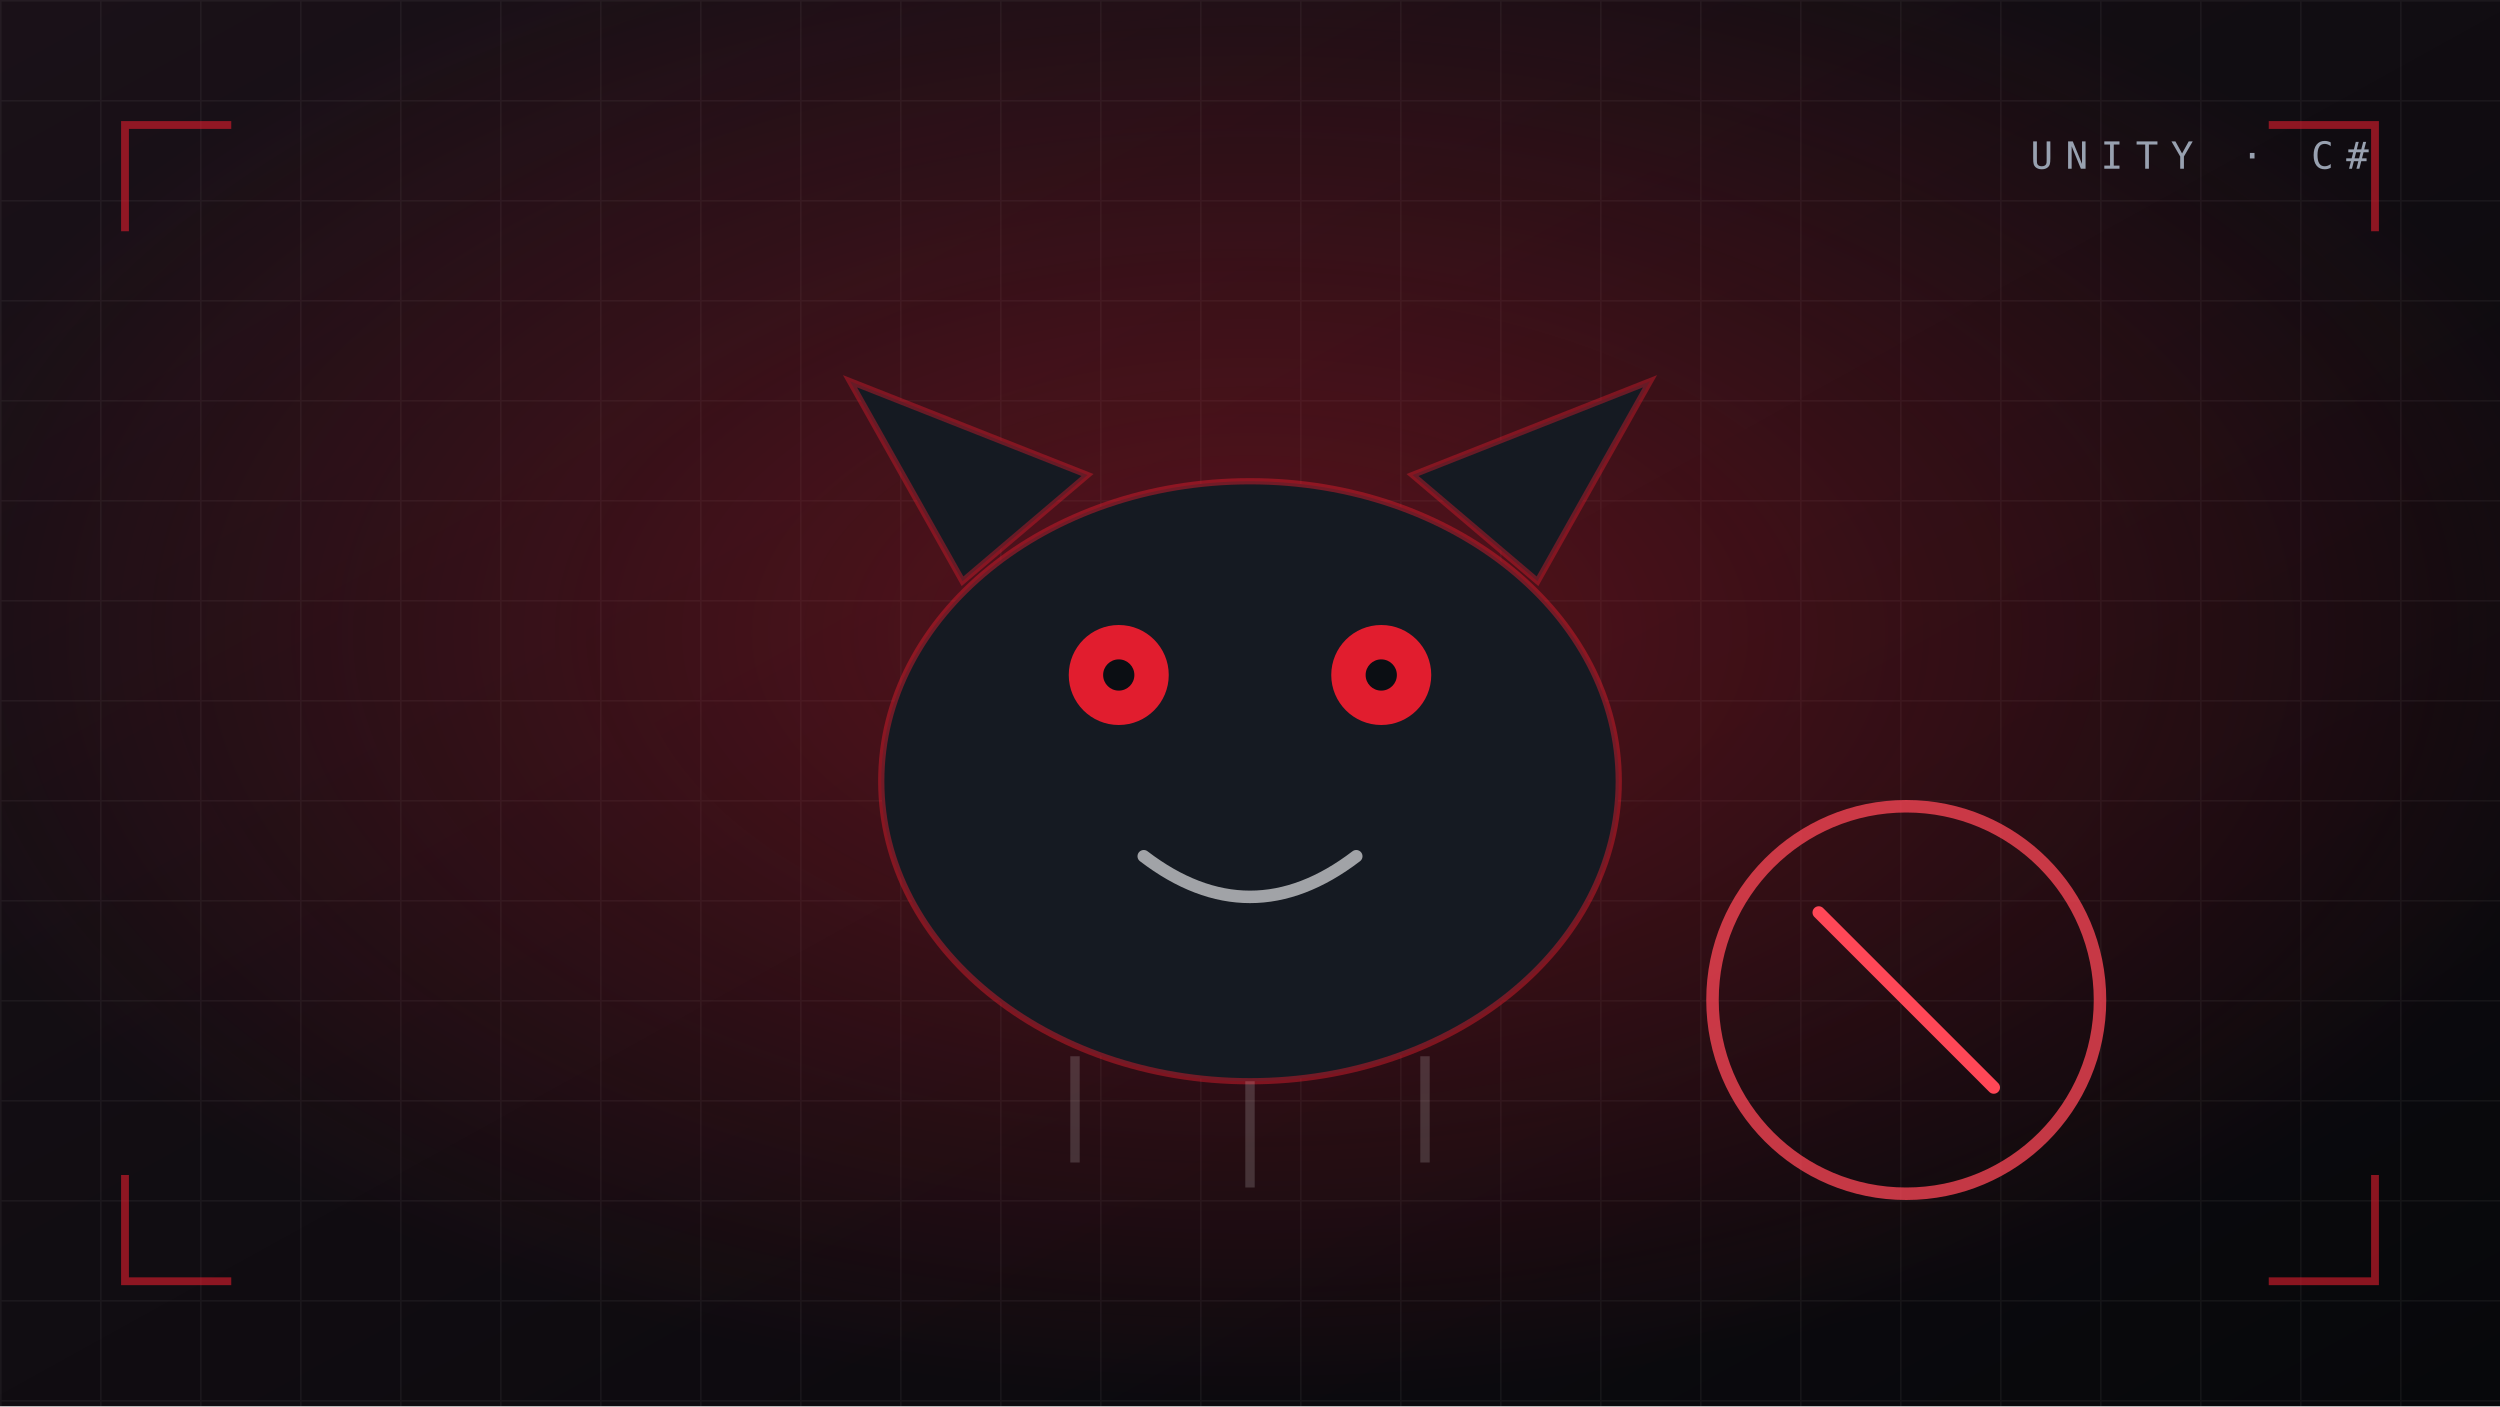
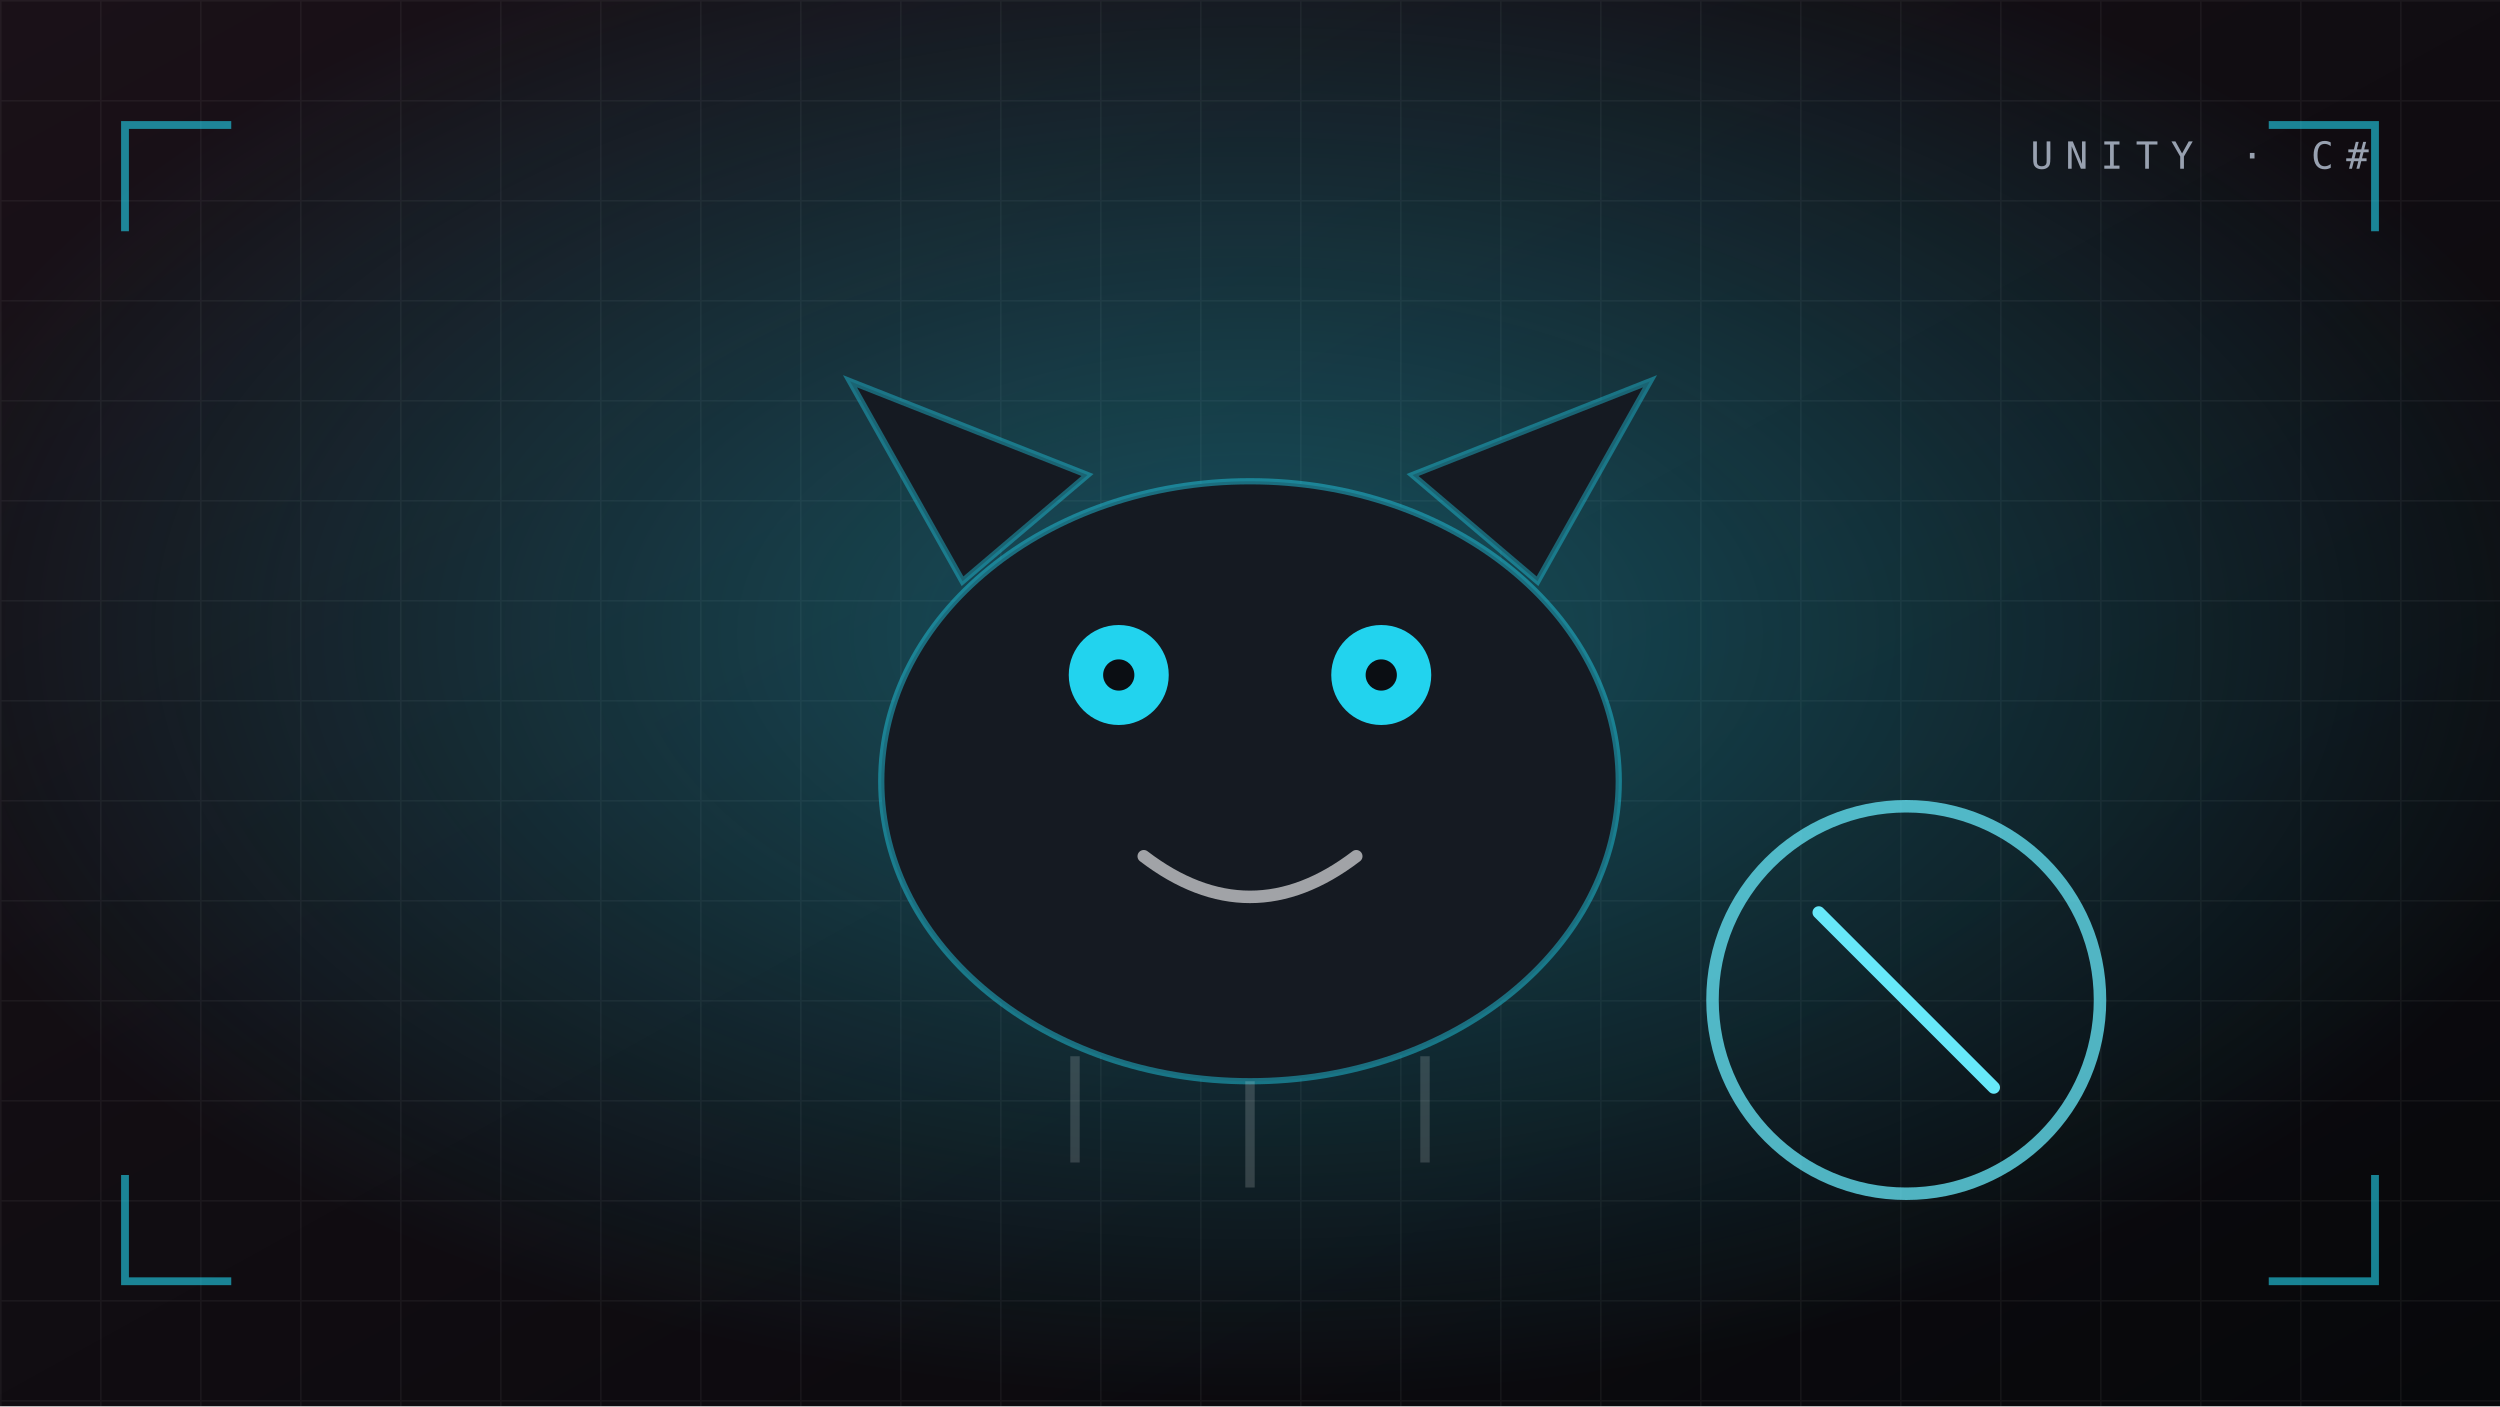
<svg xmlns="http://www.w3.org/2000/svg" width="800" height="450" viewBox="0 0 800 450">
  <defs>
    <linearGradient id="bg" x1="0" y1="0" x2="1" y2="1">
      <stop offset="0" stop-color="#1a1118" />
      <stop offset="1" stop-color="#07080b" />
    </linearGradient>
    <radialGradient id="glow" cx="0.5" cy="0.45" r="0.55">
-       <stop offset="0" stop-color="#e11d2e" stop-opacity="0.35" />
-       <stop offset="1" stop-color="#e11d2e" stop-opacity="0" />
+       <stop offset="0" stop-color="#22d3ee" stop-opacity="0.35" />
+       <stop offset="1" stop-color="#22d3ee" stop-opacity="0" />
    </radialGradient>
    <pattern id="grid" width="32" height="32" patternUnits="userSpaceOnUse">
      <path d="M32 0H0V32" fill="none" stroke="#ffffff" stroke-opacity="0.05" />
    </pattern>
  </defs>
  <rect width="800" height="450" fill="url(#bg)" />
  <rect width="800" height="450" fill="url(#grid)" />
  <rect width="800" height="450" fill="url(#glow)" />
  <g transform="translate(400 230)">
-     <ellipse cx="0" cy="20" rx="118" ry="96" fill="#151a22" stroke="#e11d2e" stroke-opacity="0.45" stroke-width="2" />
-     <circle cx="-42" cy="-14" r="16" fill="#e11d2e" />
-     <circle cx="42" cy="-14" r="16" fill="#e11d2e" />
+     <ellipse cx="0" cy="20" rx="118" ry="96" fill="#151a22" stroke="#22d3ee" stroke-opacity="0.45" stroke-width="2" />
+     <circle cx="-42" cy="-14" r="16" fill="#22d3ee" />
+     <circle cx="42" cy="-14" r="16" fill="#22d3ee" />
    <circle cx="-42" cy="-14" r="5" fill="#0b0e13" />
    <circle cx="42" cy="-14" r="5" fill="#0b0e13" />
    <path d="M-34 44 Q0 70 34 44" fill="none" stroke="#ffffff" stroke-opacity="0.6" stroke-width="4" stroke-linecap="round" />
-     <path d="M-92 -44 L-128 -108 L-52 -78Z" fill="#151a22" stroke="#e11d2e" stroke-opacity="0.4" stroke-width="2" />
-     <path d="M92 -44 L128 -108 L52 -78Z" fill="#151a22" stroke="#e11d2e" stroke-opacity="0.4" stroke-width="2" />
+     <path d="M-92 -44 L-128 -108 L-52 -78Z" fill="#151a22" stroke="#22d3ee" stroke-opacity="0.4" stroke-width="2" />
+     <path d="M92 -44 L128 -108 L52 -78Z" fill="#151a22" stroke="#22d3ee" stroke-opacity="0.4" stroke-width="2" />
    <g stroke="#ffffff" stroke-opacity="0.16" stroke-width="3">
      <path d="M-56 108v34M0 116v34M56 108v34" />
    </g>
  </g>
-   <g transform="translate(610 320)" stroke="#ff4757" stroke-width="4" fill="none" stroke-linecap="round">
+   <g transform="translate(610 320)" stroke="#67e8f9" stroke-width="4" fill="none" stroke-linecap="round">
    <circle cx="0" cy="0" r="62" stroke-opacity="0.75" />
    <path d="M-28 -28 L28 28" />
  </g>
  <text x="758" y="54" font-family="Consolas, monospace" font-size="12" fill="#98a1b0" letter-spacing="4" text-anchor="end">UNITY · C#</text>
-   <g fill="none" stroke="#e11d2e" stroke-opacity="0.6" stroke-width="2.5">
+   <g fill="none" stroke="#22d3ee" stroke-opacity="0.6" stroke-width="2.5">
    <path d="M40 74V40h34" />
    <path d="M726 40h34v34" />
    <path d="M760 376v34h-34" />
    <path d="M74 410H40v-34" />
  </g>
</svg>
